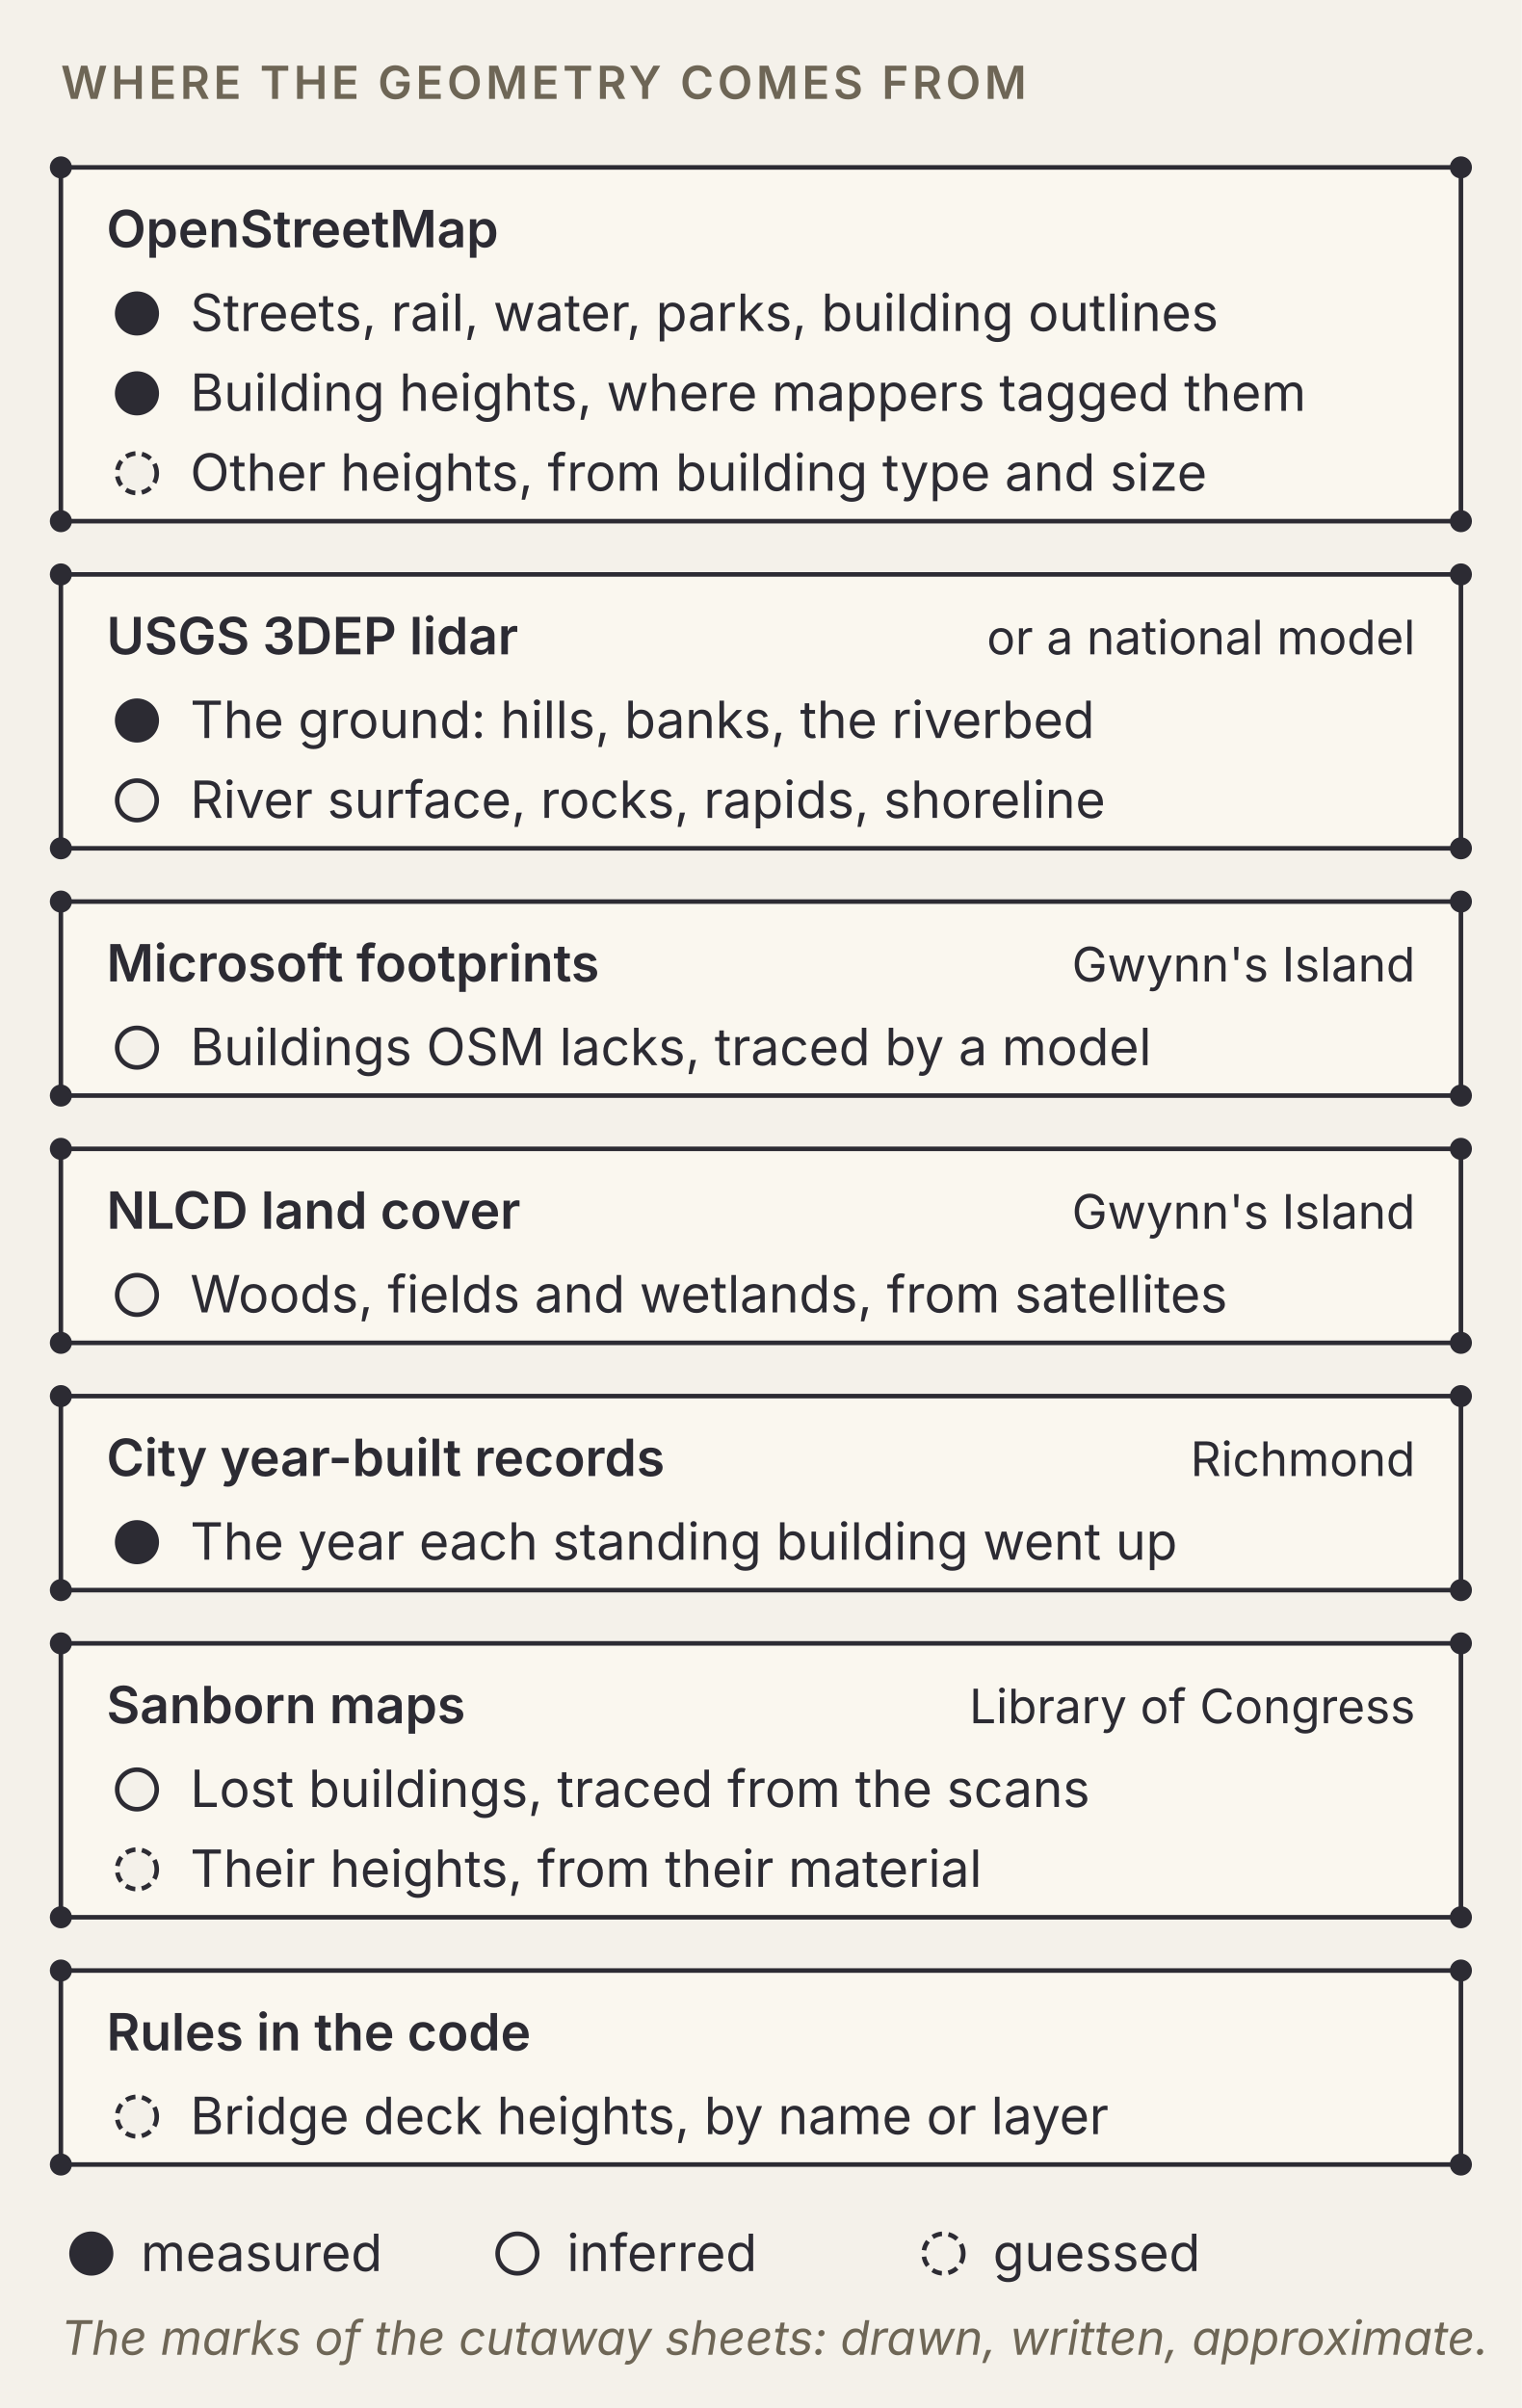
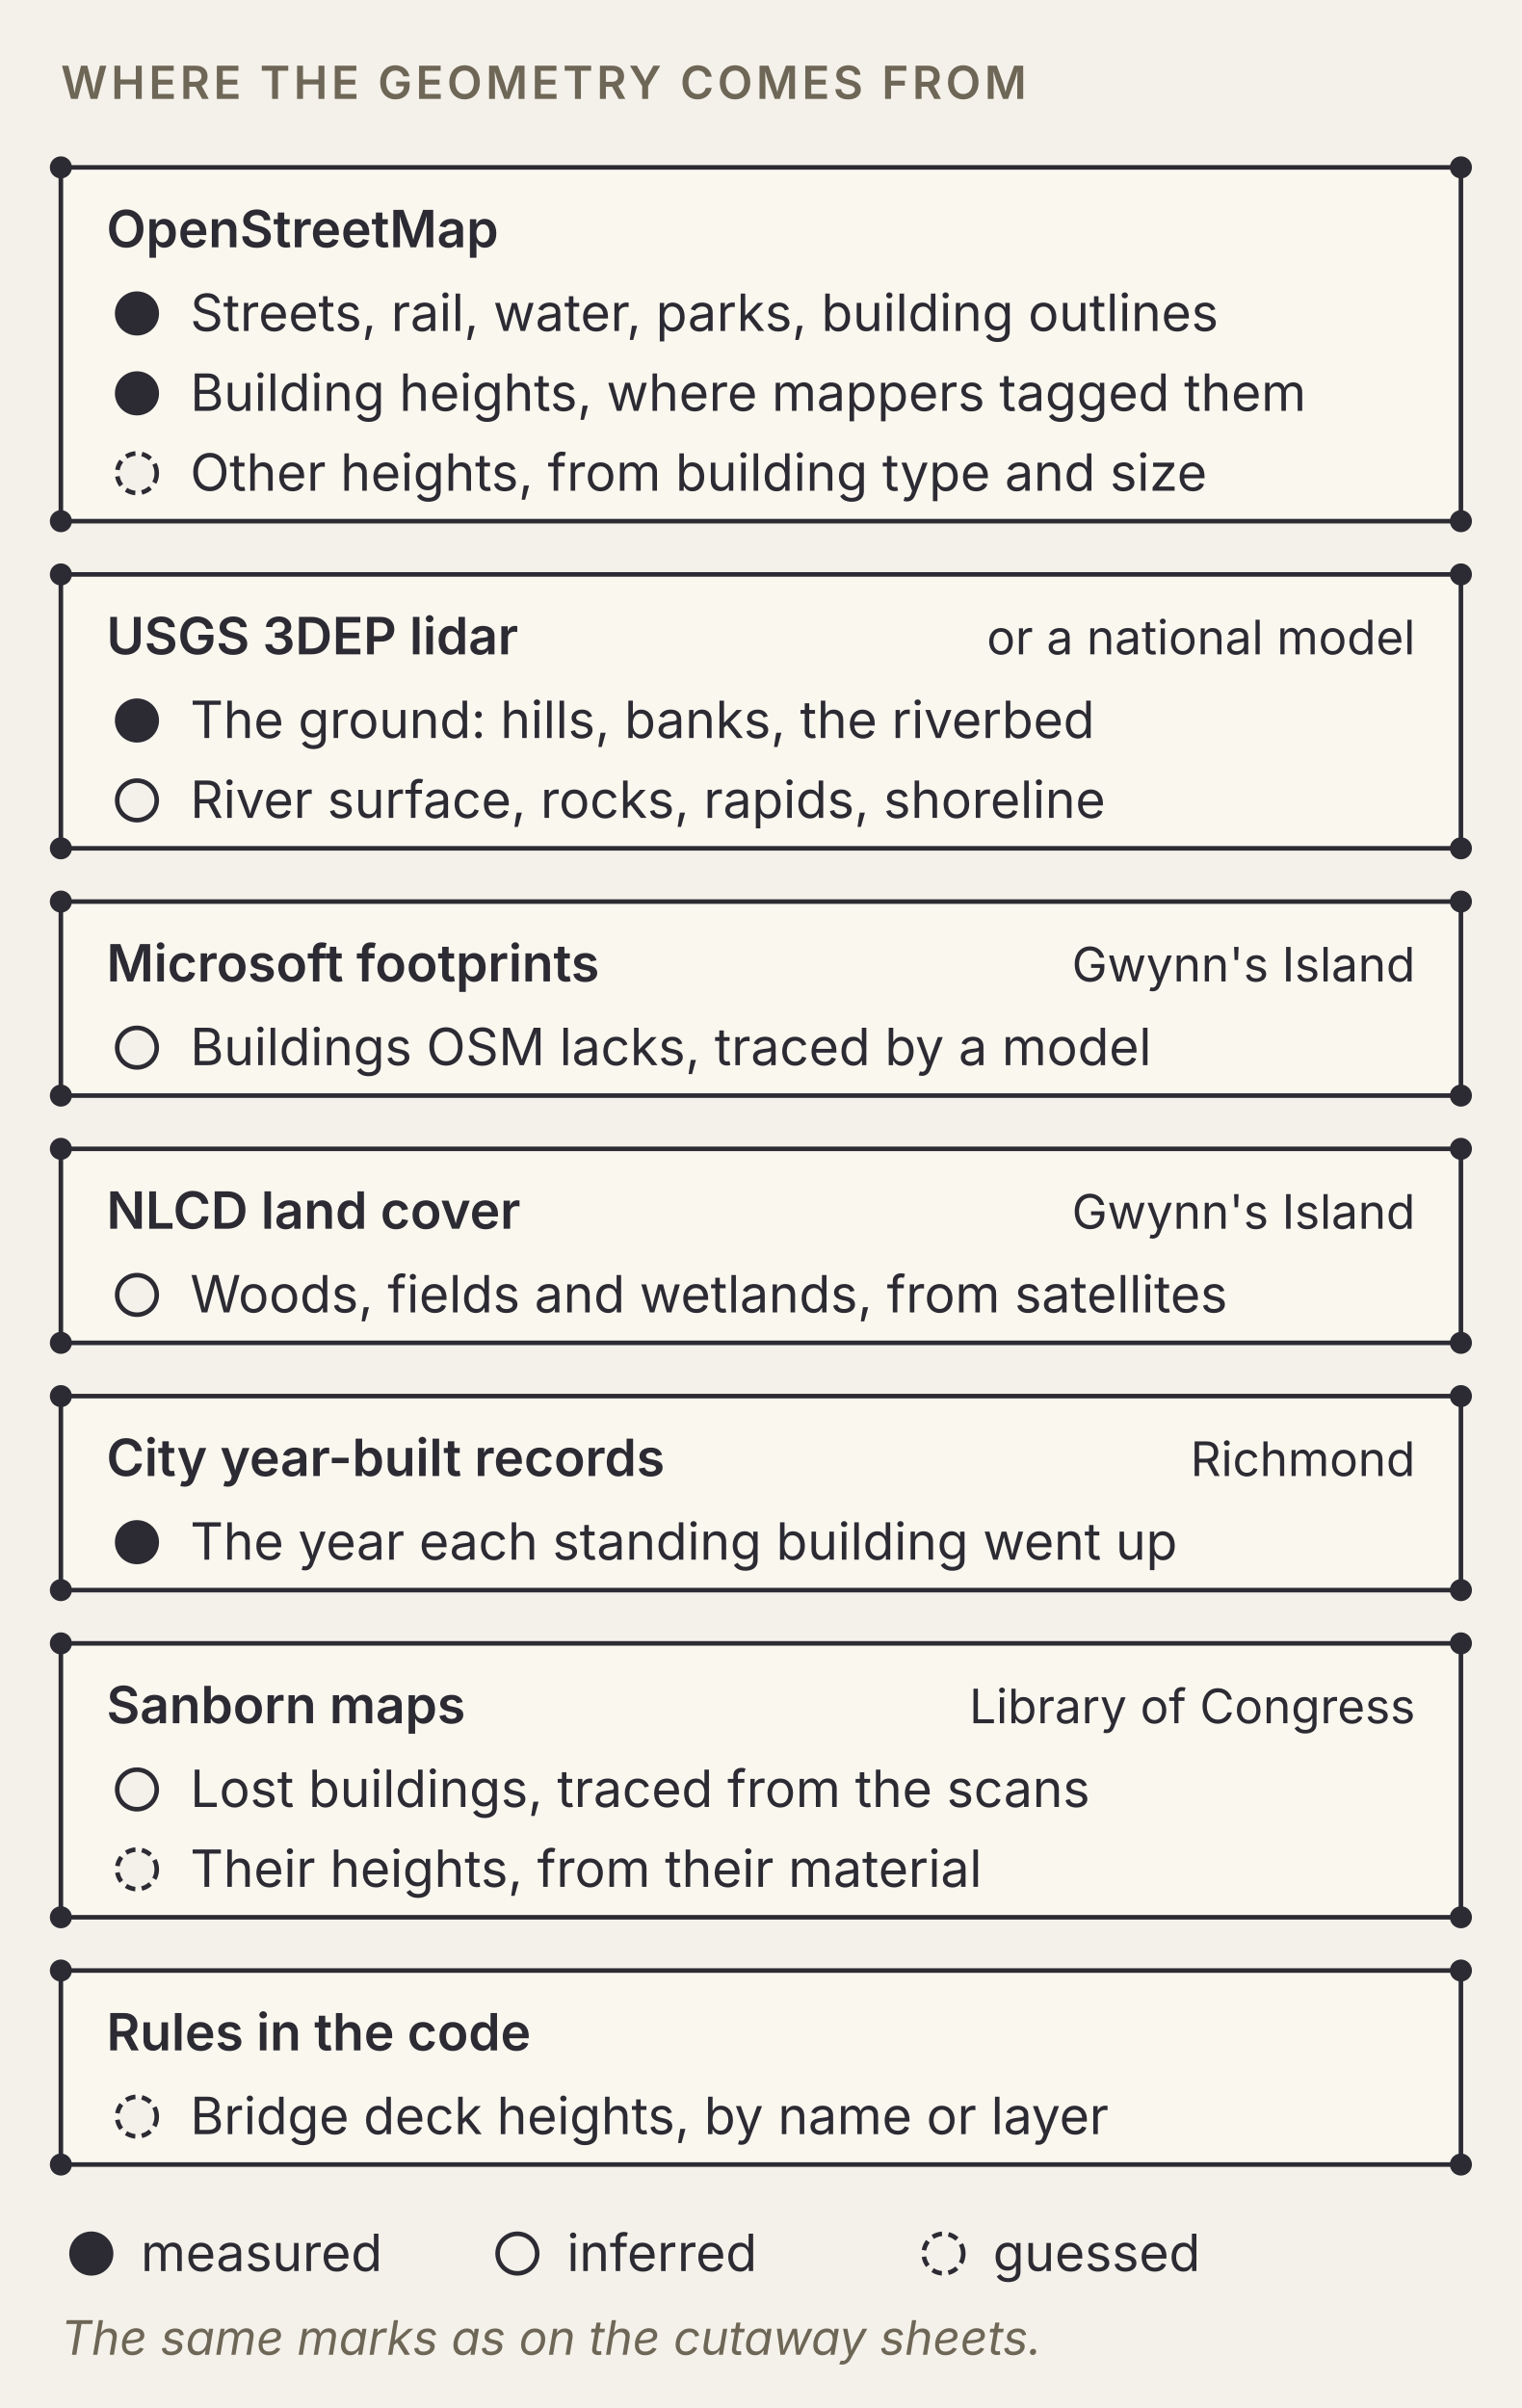
<svg xmlns="http://www.w3.org/2000/svg" viewBox="0 0 400 633" width="400" height="633" role="img" aria-labelledby="src-t src-d">
  <style>
text{font-family:ui-sans-serif, -apple-system, 'Segoe UI', system-ui, sans-serif}
.h{font:600 12px ui-sans-serif, -apple-system, 'Segoe UI', system-ui, sans-serif;letter-spacing:.08em}
.n{font:700 16px 'Libre Baskerville', Baskerville, Georgia, serif}
.b{font-size:13.5px}
.bb{font-size:13.5px;font-weight:600}
.m{font:12.5px ui-monospace, SFMono-Regular, Menlo, monospace}
.s{font-size:12.5px}
.si{font-size:12.5px;font-style:italic}
.bg{fill:#f4f1ea}.ink{fill:#2c2b33}.dim{fill:#6e6656}.card{fill:#faf7ef}.artist{fill:#f2c879}.agent{fill:#c3d3e2}.code{fill:#d3dfb9}.cache{fill:#a8cad8}.acc{fill:#b5392f}.edge{fill:none;stroke:#2c2b33;stroke-width:1.2}.thin{fill:none;stroke:#2c2b33;stroke-width:0.72}.edge.card{fill:#faf7ef}.edge.cache{fill:#a8cad8}.edge.artist{fill:#f2c879}.edge.agent{fill:#c3d3e2}.edge.code{fill:#d3dfb9}.mark{fill:#f4f1ea;stroke:#2c2b33;stroke-width:1.2}.mark.solid{fill:#2c2b33}.mark.dash{stroke-dasharray:2.6 1.7}.hl{fill:none;stroke:#b5392f;stroke-width:1.68;stroke-dasharray:6 4}
@media (prefers-color-scheme: dark){.bg{fill:#14161d}.ink{fill:#c9d1e6}.dim{fill:#8a90a2}.card{fill:#1d2029}.artist{fill:#8a6f3c}.agent{fill:#34465a}.code{fill:#22302a}.cache{fill:#1b2e3b}.acc{fill:#e0614f}.edge{fill:none;stroke:#c9d1e6;stroke-width:1.2}.thin{fill:none;stroke:#c9d1e6;stroke-width:0.72}.edge.card{fill:#1d2029}.edge.cache{fill:#1b2e3b}.edge.artist{fill:#8a6f3c}.edge.agent{fill:#34465a}.edge.code{fill:#22302a}.mark{fill:#14161d;stroke:#c9d1e6;stroke-width:1.2}.mark.solid{fill:#c9d1e6}.mark.dash{stroke-dasharray:2.6 1.7}.hl{fill:none;stroke:#e0614f;stroke-width:1.68;stroke-dasharray:6 4}}
</style>
  <rect width="400" height="633" class="bg" />
  <text x="16" y="26" class="h dim">WHERE THE GEOMETRY COMES FROM</text>
  <rect x="16" y="44" width="368" height="93" class="edge card" />
  <circle cx="16" cy="44" r="2.9" class="ink" />
  <circle cx="384" cy="44" r="2.9" class="ink" />
  <circle cx="16" cy="137" r="2.9" class="ink" />
  <circle cx="384" cy="137" r="2.9" class="ink" />
  <text x="28" y="65" class="bb ink">OpenStreetMap</text>
  <circle cx="36" cy="82.4" r="5.2" class="mark solid" />
  <text x="50" y="87" class="b ink">Streets, rail, water, parks, building outlines</text>
  <circle cx="36" cy="103.4" r="5.2" class="mark solid" />
  <text x="50" y="108" class="b ink">Building heights, where mappers tagged them</text>
  <circle cx="36" cy="124.4" r="5.2" class="mark dash" />
  <text x="50" y="129" class="b ink">Other heights, from building type and size</text>
  <rect x="16" y="151" width="368" height="72" class="edge card" />
  <circle cx="16" cy="151" r="2.9" class="ink" />
  <circle cx="384" cy="151" r="2.9" class="ink" />
  <circle cx="16" cy="223" r="2.9" class="ink" />
  <circle cx="384" cy="223" r="2.9" class="ink" />
  <text x="28" y="172" class="bb ink">USGS 3DEP lidar</text>
  <text x="372" y="172" class="s ink" text-anchor="end">or a national model</text>
  <circle cx="36" cy="189.4" r="5.2" class="mark solid" />
  <text x="50" y="194" class="b ink">The ground: hills, banks, the riverbed</text>
  <circle cx="36" cy="210.4" r="5.2" class="mark" />
  <text x="50" y="215" class="b ink">River surface, rocks, rapids, shoreline</text>
  <rect x="16" y="237" width="368" height="51" class="edge card" />
  <circle cx="16" cy="237" r="2.9" class="ink" />
  <circle cx="384" cy="237" r="2.9" class="ink" />
  <circle cx="16" cy="288" r="2.9" class="ink" />
  <circle cx="384" cy="288" r="2.9" class="ink" />
  <text x="28" y="258" class="bb ink">Microsoft footprints</text>
  <text x="372" y="258" class="s ink" text-anchor="end">Gwynn's Island</text>
  <circle cx="36" cy="275.4" r="5.2" class="mark" />
  <text x="50" y="280" class="b ink">Buildings OSM lacks, traced by a model</text>
  <rect x="16" y="302" width="368" height="51" class="edge card" />
  <circle cx="16" cy="302" r="2.9" class="ink" />
  <circle cx="384" cy="302" r="2.9" class="ink" />
  <circle cx="16" cy="353" r="2.9" class="ink" />
  <circle cx="384" cy="353" r="2.9" class="ink" />
  <text x="28" y="323" class="bb ink">NLCD land cover</text>
  <text x="372" y="323" class="s ink" text-anchor="end">Gwynn's Island</text>
  <circle cx="36" cy="340.4" r="5.2" class="mark" />
  <text x="50" y="345" class="b ink">Woods, fields and wetlands, from satellites</text>
  <rect x="16" y="367" width="368" height="51" class="edge card" />
  <circle cx="16" cy="367" r="2.9" class="ink" />
  <circle cx="384" cy="367" r="2.9" class="ink" />
  <circle cx="16" cy="418" r="2.9" class="ink" />
  <circle cx="384" cy="418" r="2.9" class="ink" />
  <text x="28" y="388" class="bb ink">City year-built records</text>
  <text x="372" y="388" class="s ink" text-anchor="end">Richmond</text>
  <circle cx="36" cy="405.4" r="5.2" class="mark solid" />
  <text x="50" y="410" class="b ink">The year each standing building went up</text>
  <rect x="16" y="432" width="368" height="72" class="edge card" />
  <circle cx="16" cy="432" r="2.9" class="ink" />
  <circle cx="384" cy="432" r="2.9" class="ink" />
  <circle cx="16" cy="504" r="2.9" class="ink" />
  <circle cx="384" cy="504" r="2.9" class="ink" />
  <text x="28" y="453" class="bb ink">Sanborn maps</text>
  <text x="372" y="453" class="s ink" text-anchor="end">Library of Congress</text>
  <circle cx="36" cy="470.4" r="5.2" class="mark" />
  <text x="50" y="475" class="b ink">Lost buildings, traced from the scans</text>
  <circle cx="36" cy="491.4" r="5.2" class="mark dash" />
  <text x="50" y="496" class="b ink">Their heights, from their material</text>
  <rect x="16" y="518" width="368" height="51" class="edge card" />
  <circle cx="16" cy="518" r="2.9" class="ink" />
  <circle cx="384" cy="518" r="2.9" class="ink" />
  <circle cx="16" cy="569" r="2.9" class="ink" />
  <circle cx="384" cy="569" r="2.9" class="ink" />
  <text x="28" y="539" class="bb ink">Rules in the code</text>
  <circle cx="36" cy="556.4" r="5.2" class="mark dash" />
  <text x="50" y="561" class="b ink">Bridge deck heights, by name or layer</text>
  <circle cx="24" cy="592.4" r="5.2" class="mark solid" />
  <text x="37" y="597" class="b ink">measured</text>
  <circle cx="136" cy="592.4" r="5.2" class="mark" />
  <text x="149" y="597" class="b ink">inferred</text>
  <circle cx="248" cy="592.4" r="5.2" class="mark dash" />
  <text x="261" y="597" class="b ink">guessed</text>
-   <text x="16" y="619" class="si dim">The marks of the cutaway sheets: drawn, written, approximate.</text>
+   <text x="16" y="619" class="si dim">The same marks as on the cutaway sheets.</text>
</svg>
